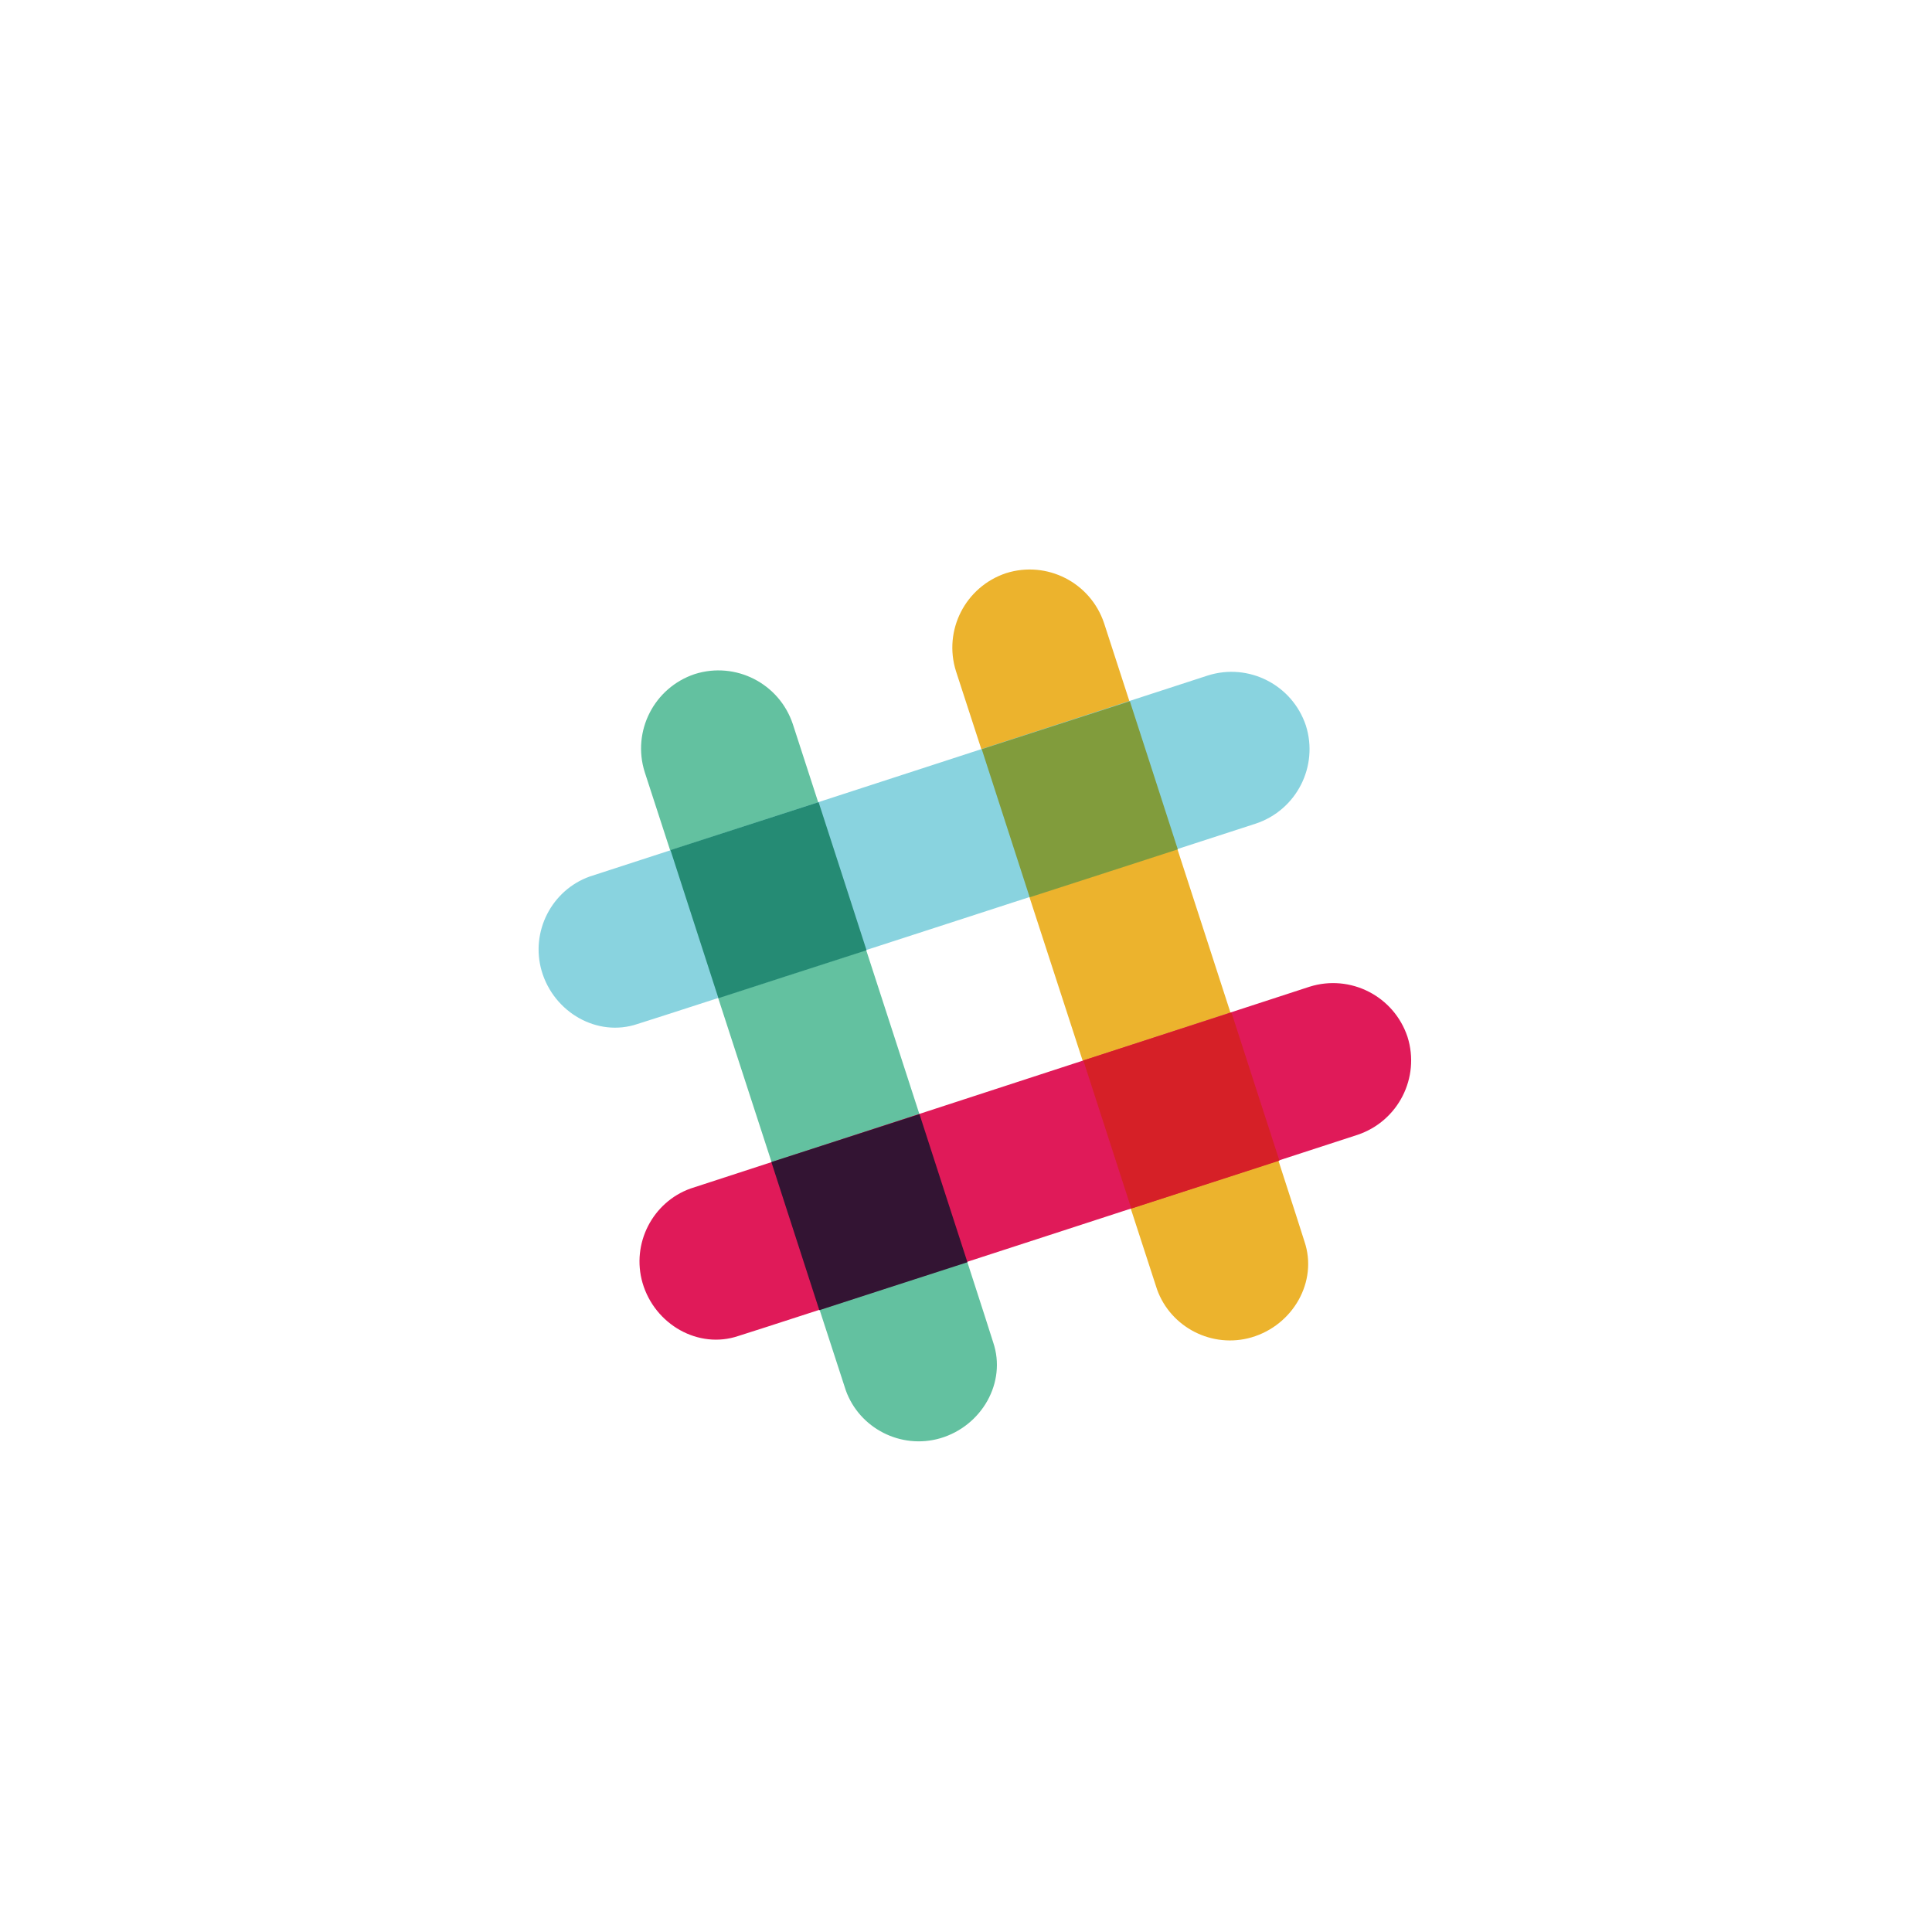
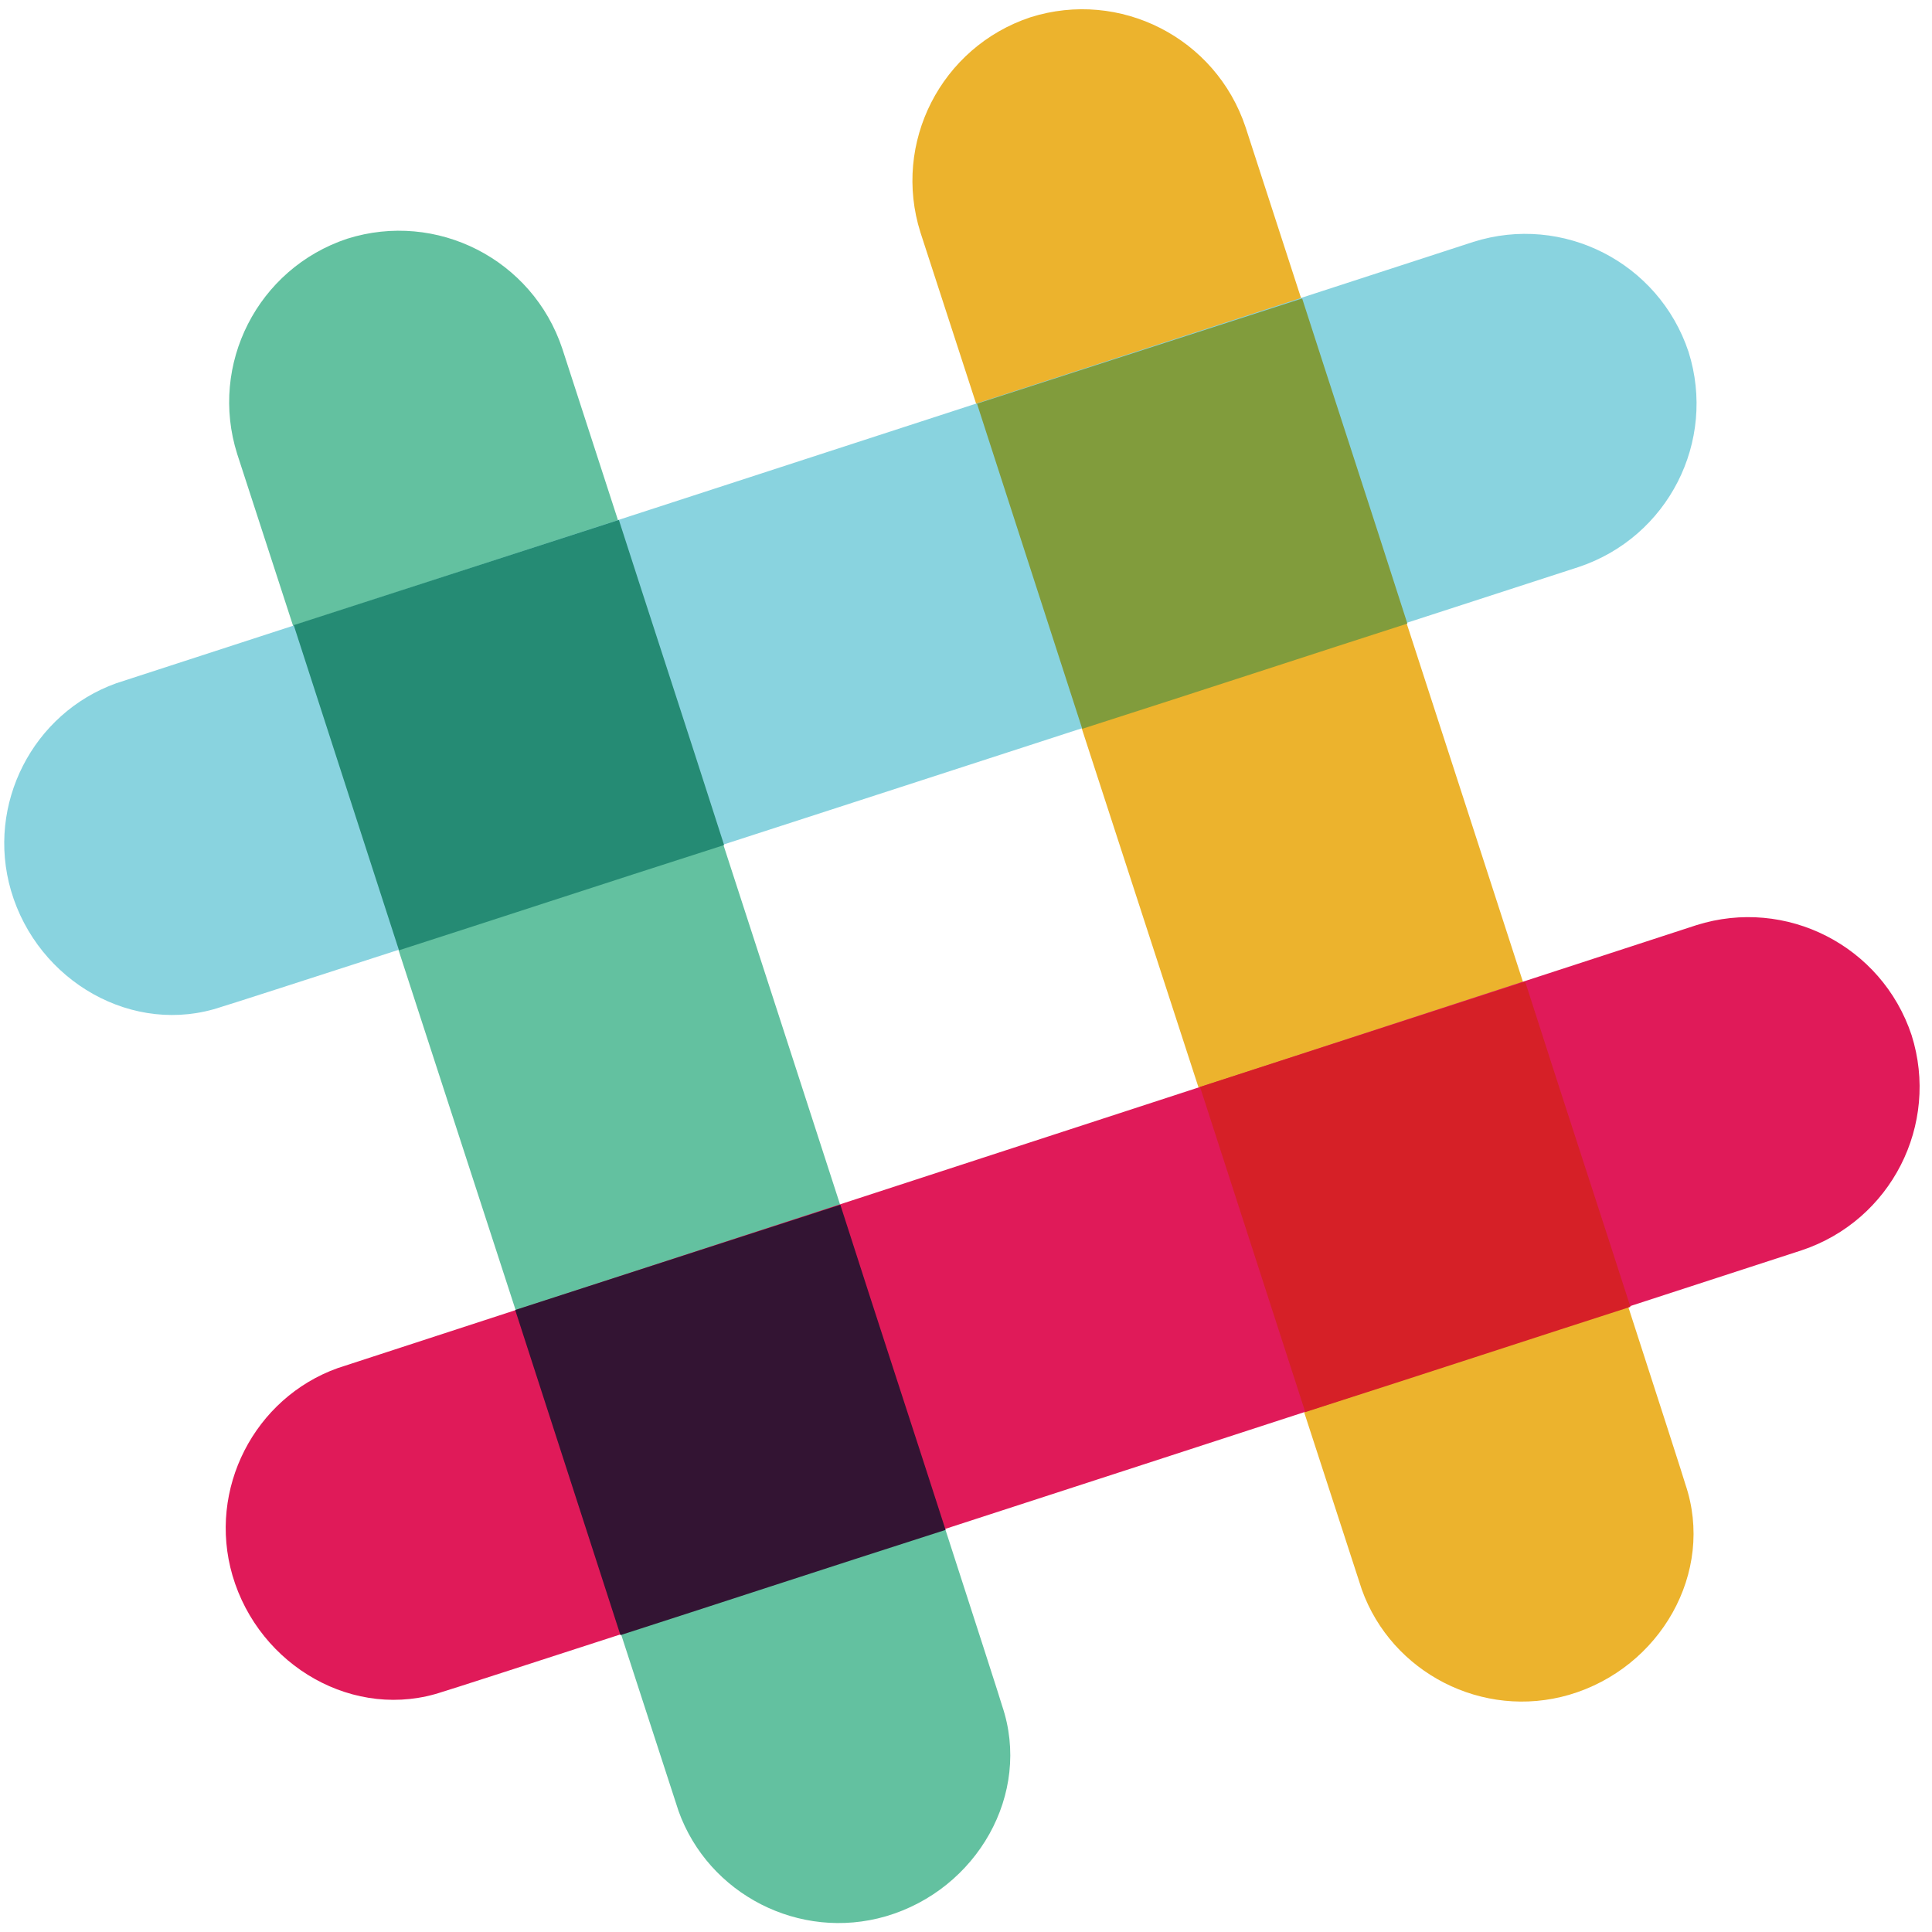
- <svg xmlns="http://www.w3.org/2000/svg" id="Layer_1" viewBox="0 0 270 270">
-   <style>
-     .st0{fill:#ECB32D;} .st1{fill:#63C1A0;} .st2{fill:#E01A59;} .st3{fill:#331433;} .st4{fill:#D62027;} .st5{fill:#89D3DF;} .st6{fill:#258B74;} .st7{fill:#819C3C;}
-   </style>
-   <path d="M154.3 87.1c-1.9-5.7-8-8.8-13.7-7-5.7 1.9-8.8 8-7 13.7l28.1 86.4c1.9 5.3 7.7 8.3 13.2 6.7 5.8-1.7 9.3-7.8 7.4-13.4 0-.2-28-86.4-28-86.4z" class="st0" />
-   <path d="M110.8 101.2c-1.9-5.7-8-8.8-13.7-7-5.7 1.9-8.8 8-7 13.7l28.1 86.4c1.9 5.3 7.7 8.3 13.2 6.7 5.8-1.7 9.3-7.8 7.4-13.4 0-.2-28-86.4-28-86.4z" class="st1" />
-   <path d="M189.7 158.6c5.7-1.9 8.8-8 7-13.7-1.9-5.7-8-8.8-13.7-7l-86.5 28.2c-5.3 1.9-8.3 7.7-6.7 13.2 1.7 5.8 7.8 9.3 13.4 7.4.2 0 86.5-28.1 86.5-28.1z" class="st2" />
-   <path d="M114.5 183.1c5.6-1.8 12.9-4.2 20.7-6.7-1.8-5.6-4.2-12.9-6.7-20.7l-20.7 6.7 6.7 20.7z" class="st3" />
-   <path d="M158.1 168.9c7.8-2.5 15.1-4.9 20.7-6.7-1.8-5.6-4.2-12.9-6.7-20.7l-20.7 6.7 6.7 20.7z" class="st4" />
-   <path d="M175.5 115.1c5.7-1.9 8.8-8 7-13.7-1.9-5.7-8-8.8-13.7-7l-86.4 28.1c-5.3 1.9-8.3 7.7-6.7 13.2 1.7 5.8 7.8 9.3 13.4 7.4.2 0 86.4-28 86.4-28z" class="st5" />
-   <path d="M100.4 139.5c5.6-1.8 12.9-4.2 20.7-6.7-2.5-7.8-4.9-15.1-6.7-20.7l-20.7 6.7 6.7 20.7z" class="st6" />
-   <path d="M143.9 125.4c7.8-2.5 15.1-4.9 20.7-6.7-2.5-7.8-4.9-15.1-6.7-20.7l-20.7 6.7 6.7 20.7z" class="st7" />
+ <svg xmlns="http://www.w3.org/2000/svg" viewBox="0 0 123 123">
+   <g fill="none" fill-rule="evenodd">
+     <path fill="#ECB32D" d="M79.3 8.1c-1.9-5.7-8-8.8-13.7-7-5.7 1.9-8.8 8-7 13.7l28.1 86.4c1.9 5.3 7.7 8.3 13.2 6.7 5.8-1.7 9.3-7.8 7.4-13.4 0-.2-28-86.4-28-86.4z" />
+     <path fill="#63C1A0" d="M35.8 22.2c-1.9-5.7-8-8.8-13.7-7-5.7 1.9-8.8 8-7 13.7l28.1 86.4c1.9 5.3 7.7 8.3 13.2 6.7 5.8-1.7 9.3-7.8 7.4-13.4 0-.2-28-86.4-28-86.4z" />
+     <path fill="#E01A59" d="M114.7 79.6c5.7-1.9 8.8-8 7-13.7-1.9-5.7-8-8.8-13.7-7L21.5 87.1c-5.3 1.9-8.3 7.7-6.7 13.2 1.7 5.8 7.8 9.3 13.4 7.4.2 0 86.5-28.1 86.5-28.1z" />
+     <path fill="#331433" d="M39.5 104.1c5.6-1.8 12.9-4.2 20.7-6.7-1.8-5.6-4.2-12.9-6.7-20.7l-20.7 6.7 6.7 20.7z" />
+     <path fill="#D62027" d="M83.1 89.9c7.8-2.5 15.1-4.9 20.7-6.7-1.8-5.6-4.2-12.9-6.7-20.7l-20.7 6.7 6.7 20.7z" />
+     <path fill="#89D3DF" d="M100.5 36.1c5.7-1.9 8.8-8 7-13.7-1.9-5.7-8-8.8-13.7-7L7.4 43.5C2.1 45.4-.9 51.2.7 56.7c1.7 5.8 7.8 9.3 13.4 7.4.2 0 86.4-28 86.4-28z" />
+     <path fill="#258B74" d="M25.4 60.5c5.6-1.8 12.9-4.2 20.7-6.7-2.5-7.8-4.9-15.1-6.7-20.7l-20.7 6.7 6.7 20.7z" />
+     <path fill="#819C3C" d="M68.9 46.4c7.8-2.5 15.1-4.9 20.7-6.7-2.5-7.8-4.9-15.1-6.7-20.7l-20.7 6.7 6.7 20.7z" />
+   </g>
</svg>
